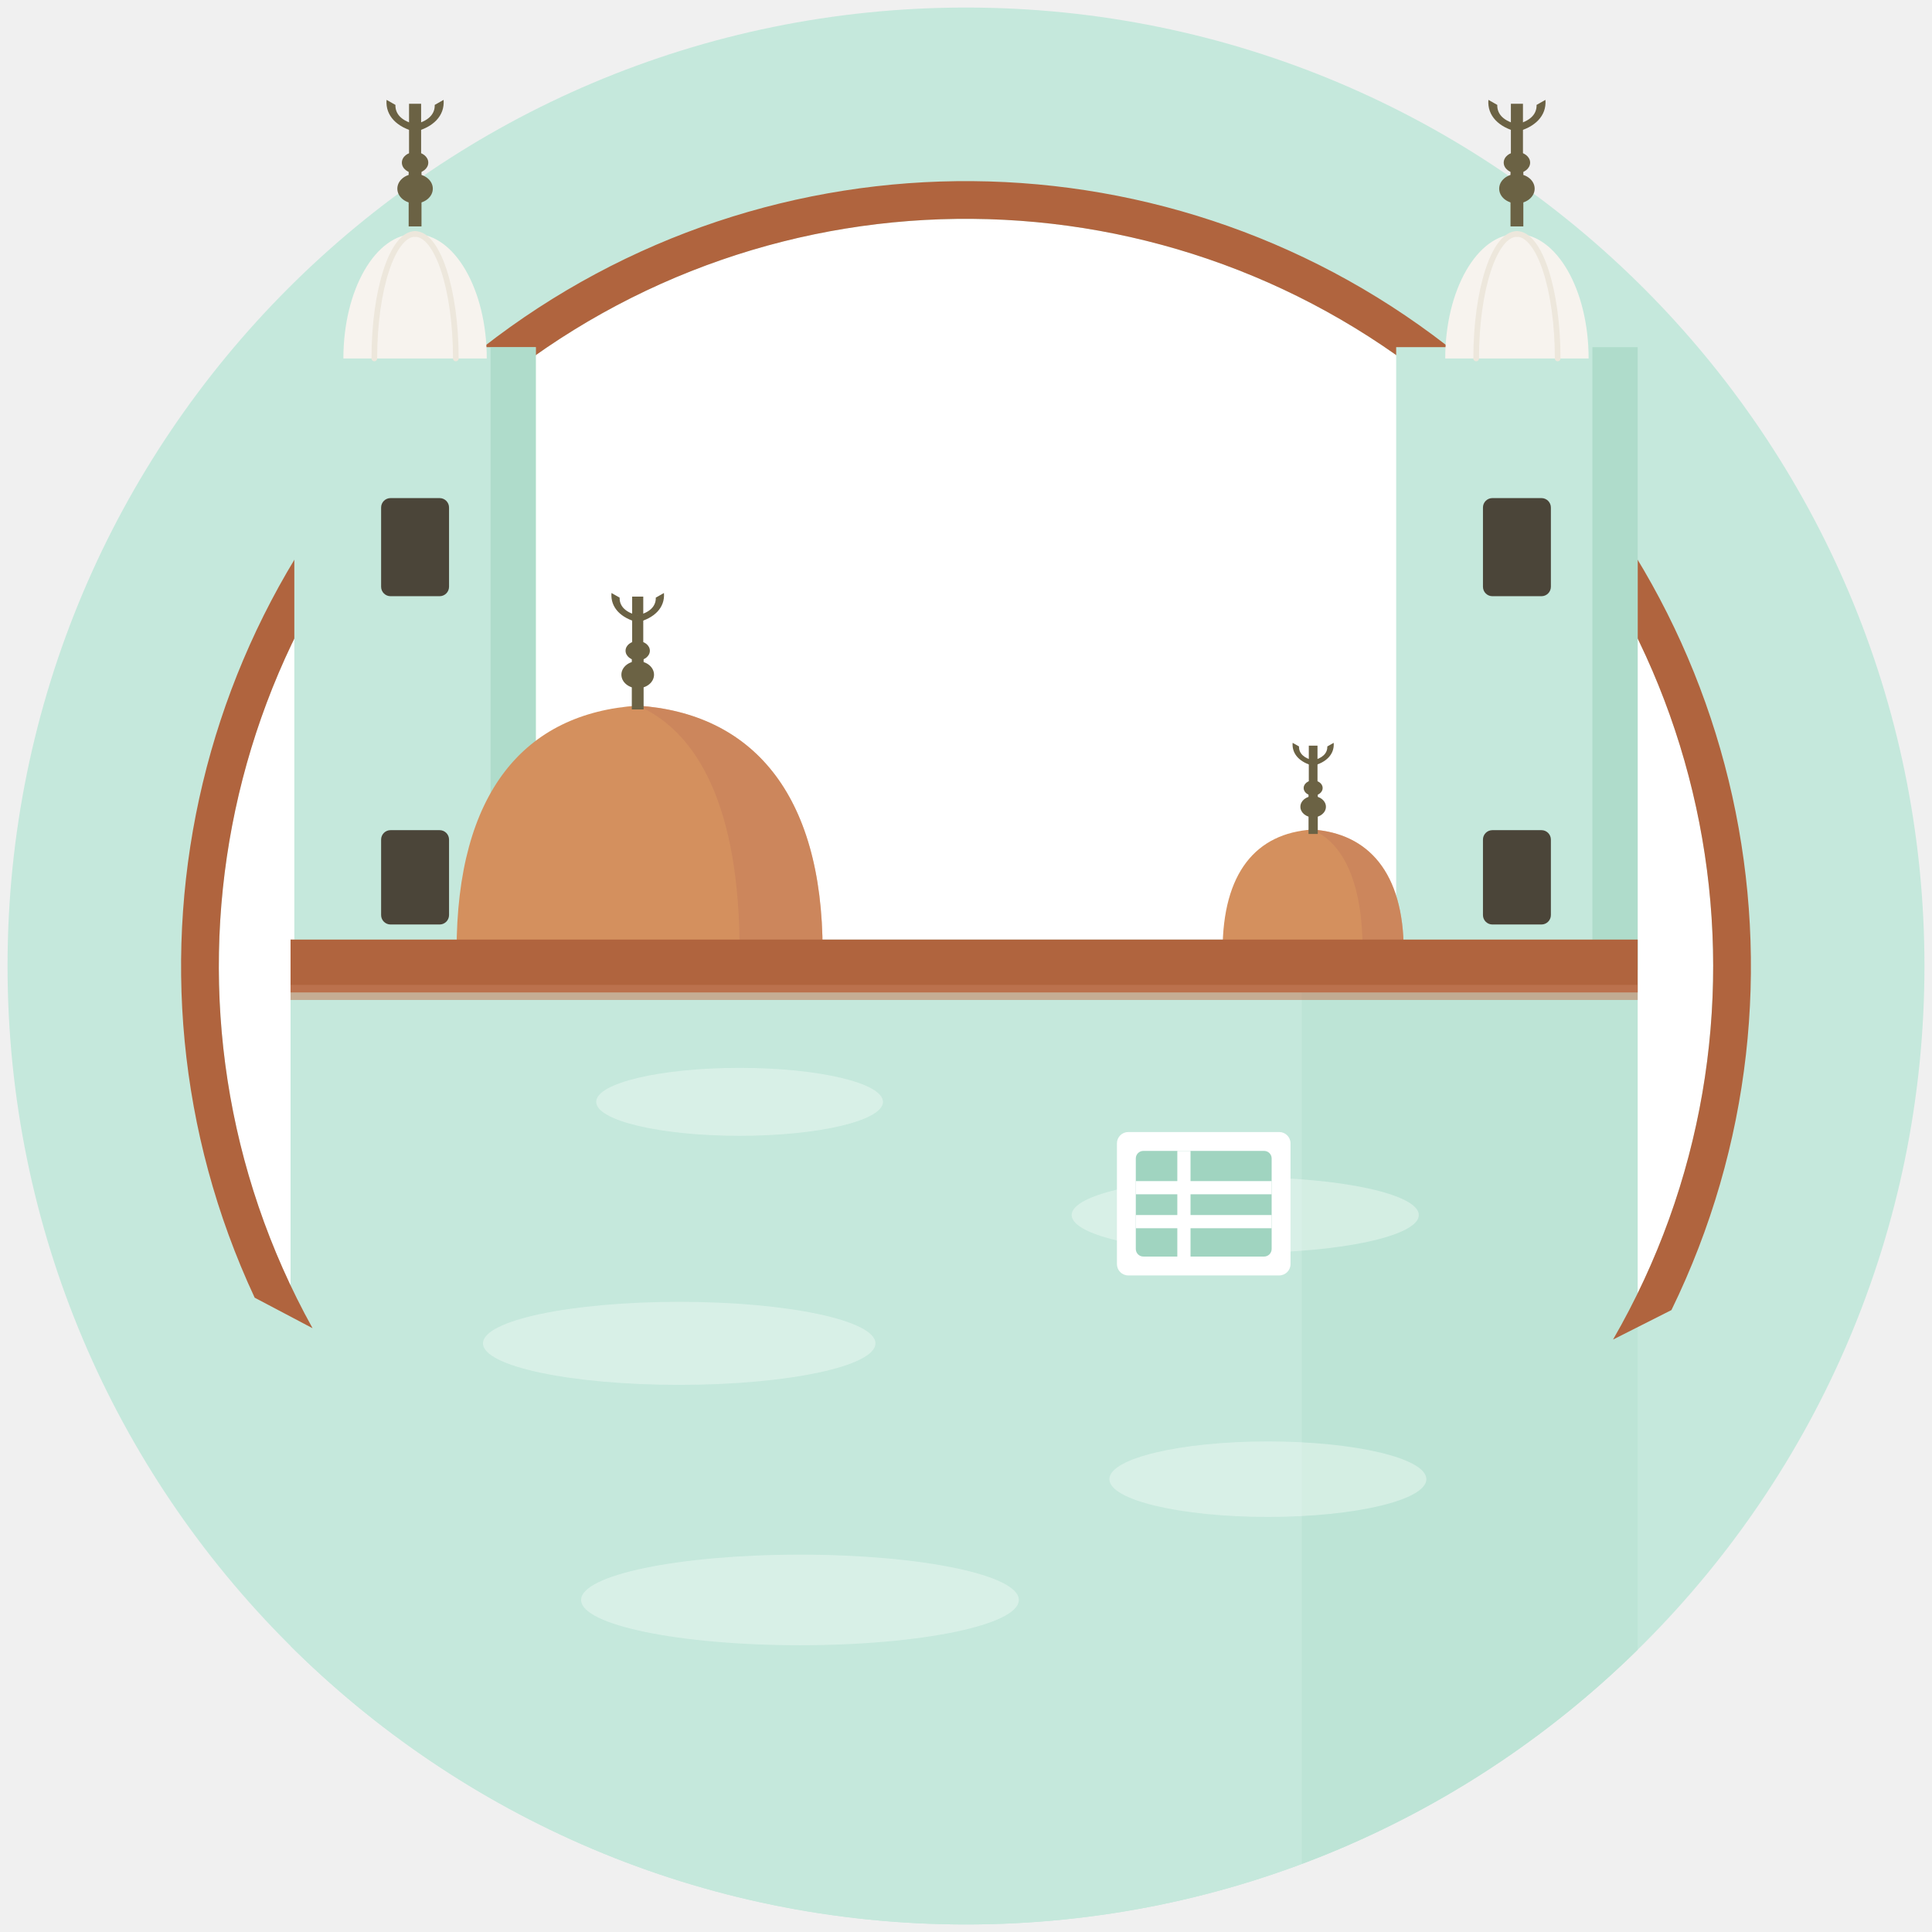
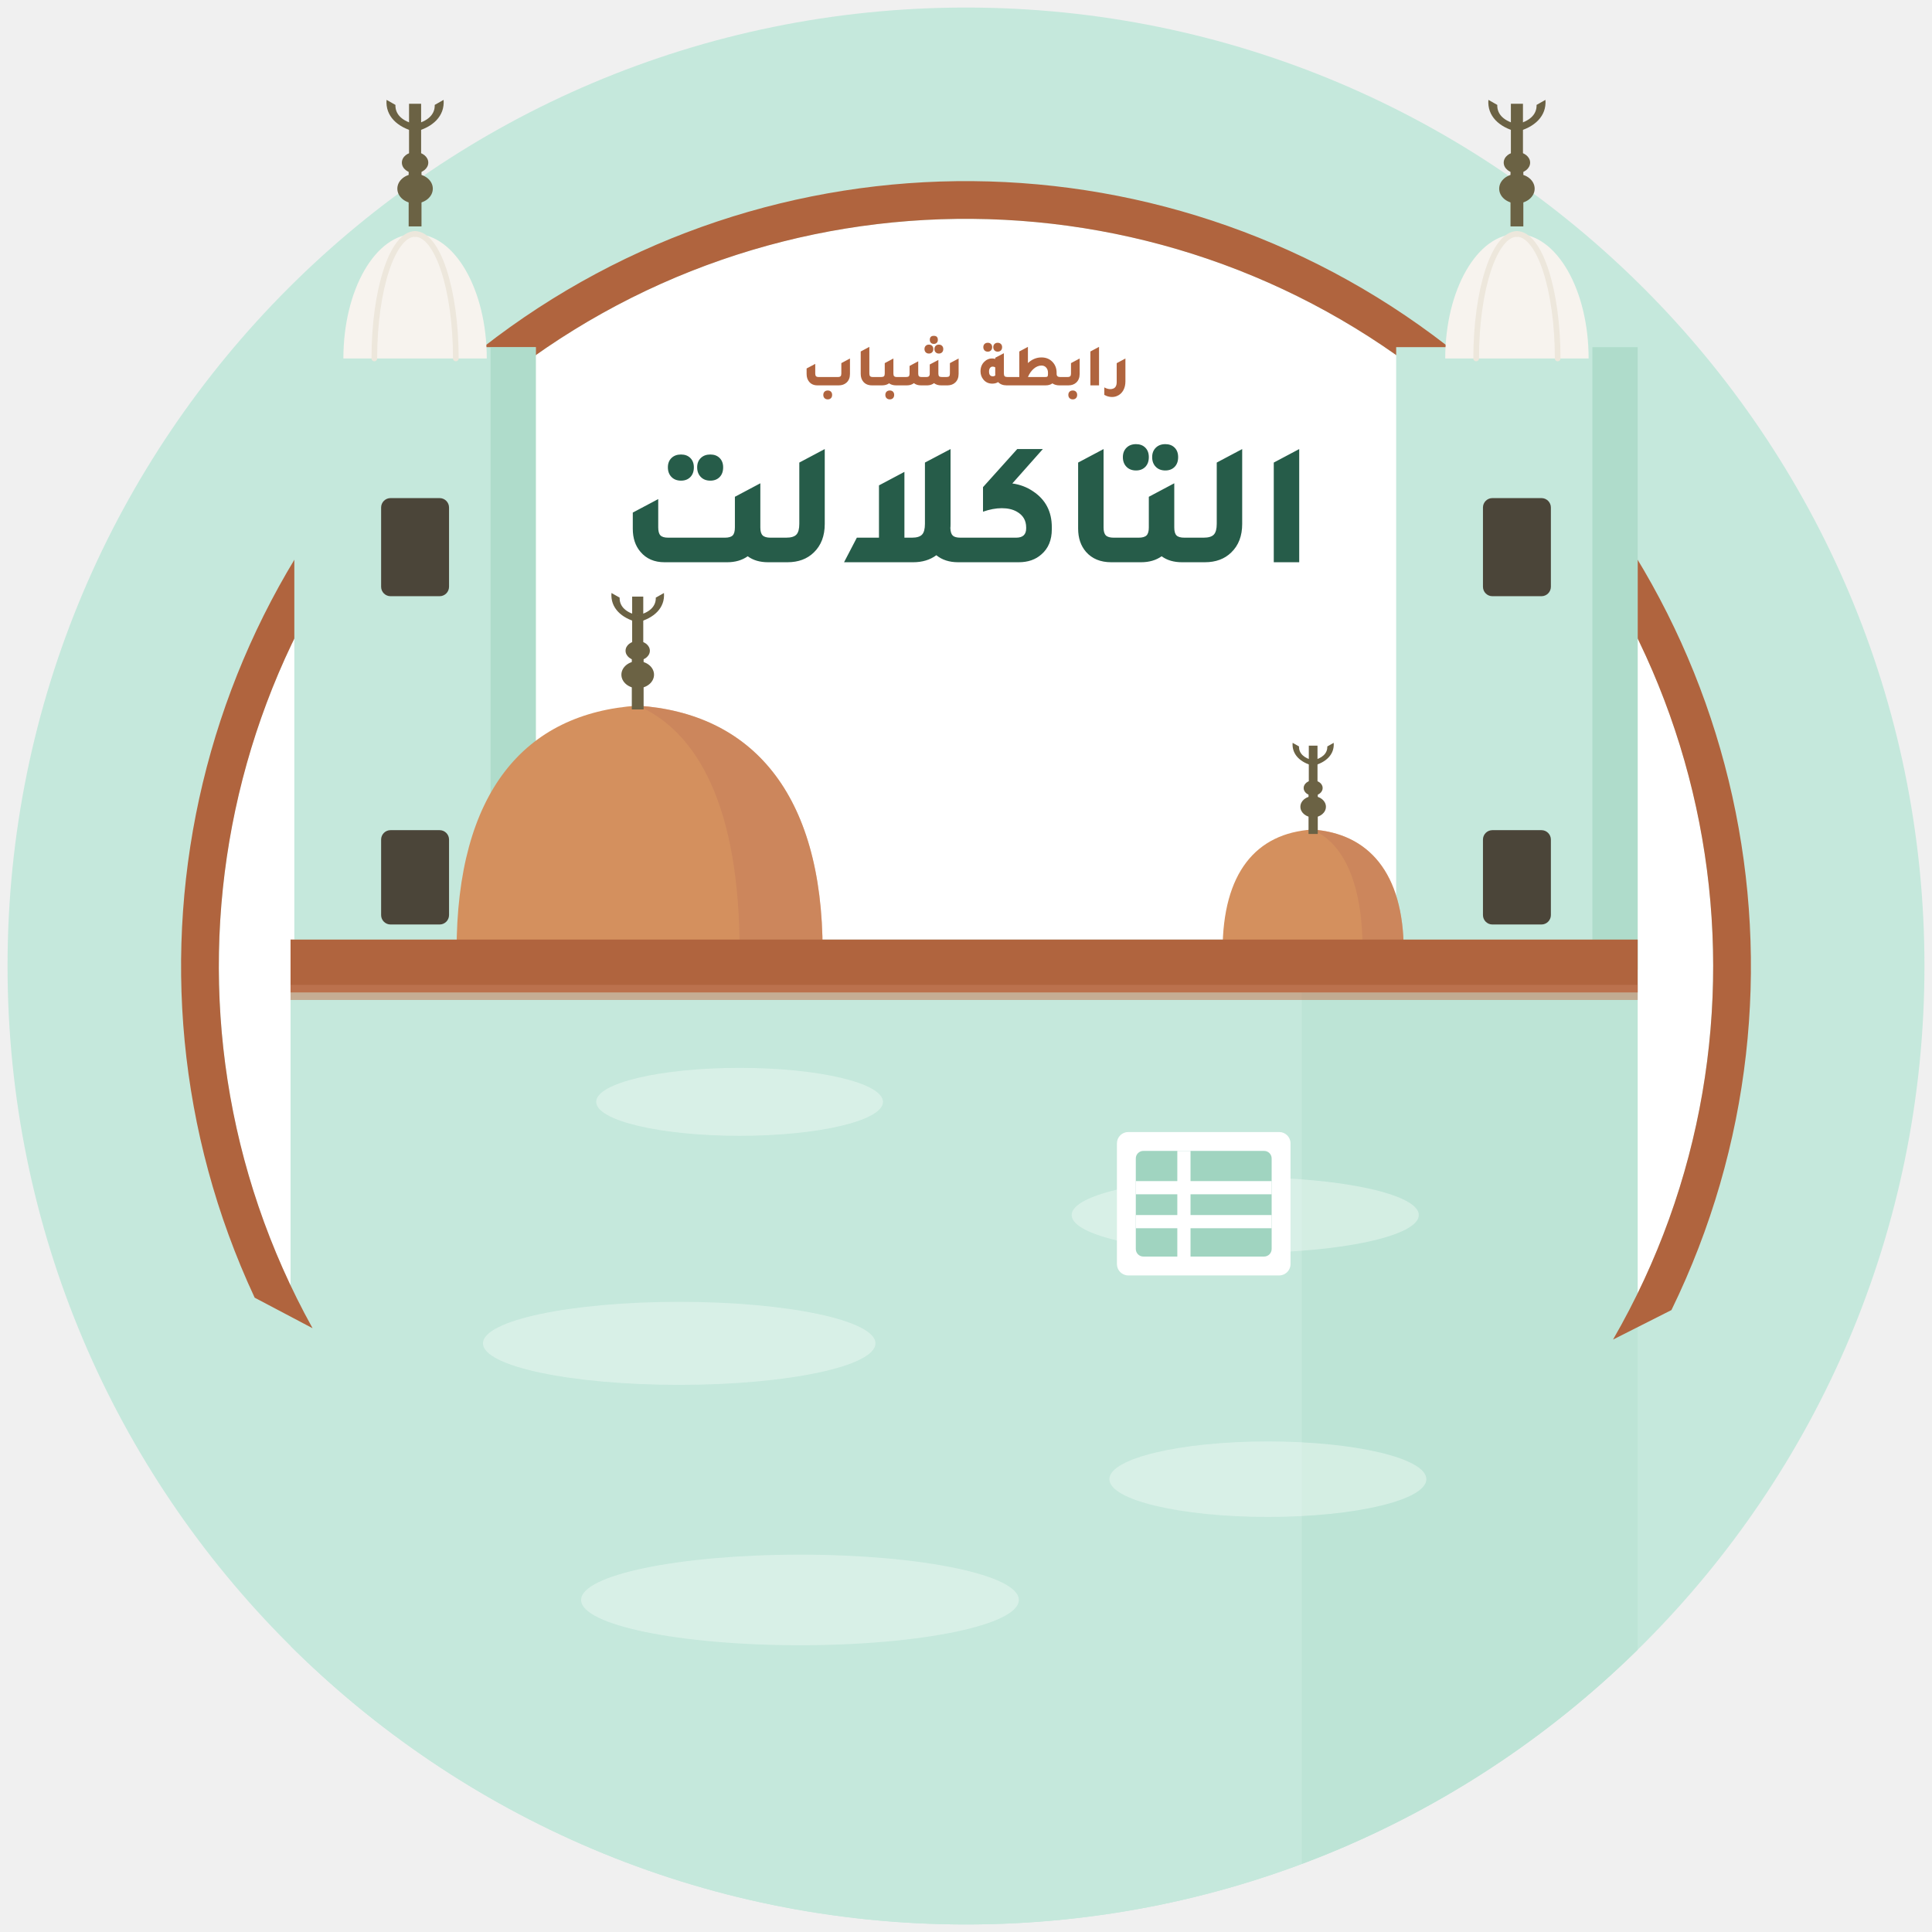
<svg xmlns="http://www.w3.org/2000/svg" viewBox="128 128 512 512" width="512" height="512" role="img" aria-label="رابطة شباب قرية التاكلالت">
  <g transform="translate(128 128) scale(1)">
    <defs>
-       <clipPath id="in7zhgr0-roundel-clip">
+       <clipPath id="i1p3y65i0-roundel-clip">
        <circle cx="256" cy="256" r="254" />
      </clipPath>
-       <g id="in7zhgr0-finial" fill="#6b6244">
+       <g id="i1p3y65i0-finial" fill="#6b6244">
        <rect x="-1.7" y="-7" width="3.4" height="7" />
        <ellipse cx="0" cy="-10" rx="4.7" ry="3.9" />
        <rect x="-1.7" y="-15" width="3.4" height="4" />
        <ellipse cx="0" cy="-16.9" rx="3.5" ry="2.8" />
        <rect x="-1.6" y="-27" width="3.2" height="10" />
        <g transform="translate(0,-28.5) scale(0.84,0.74)">
          <path d="M -9,-6.8 C -9.4,-1 -5.6,3 0,4.6 C 5.6,3 9.4,-1 9,-6.8 L 6.2,-5 C 6.3,-1.4 3.8,0.9 0,1.9 C -3.8,0.9 -6.3,-1.4 -6.2,-5 Z" />
        </g>
        <rect x="-1.6" y="-32.5" width="3.2" height="5.5" />
      </g>
-       <g id="in7zhgr0-dome">
+       <g id="i1p3y65i0-dome">
        <path d="M 0,0 C 0,-42 18,-63 48,-65 C 78,-63 97,-42 97,0 Z" fill="#d4905e" />
        <path d="M 48,-65 C 78,-63 97,-42 97,0 L 75,0 C 75,-38 64,-58 48,-65 Z" fill="#c47c5a" opacity="0.5" />
      </g>
-       <g id="in7zhgr0-minaret-shaft">
+       <g id="i1p3y65i0-minaret-shaft">
        <rect x="-32" y="-165" width="64" height="165" fill="#c5e8dc" />
        <rect x="20" y="-165" width="12" height="165" fill="#a0d4c0" opacity="0.6" />
        <rect x="-9" y="-125" width="18" height="26" rx="2.5" fill="#4b4539" />
        <rect x="-9" y="-37" width="18" height="25" rx="2.5" fill="#4b4539" />
      </g>
-       <g id="in7zhgr0-minaret-top">
+       <g id="i1p3y65i0-minaret-top">
        <path d="M -19,-162 A 19,33 0 0 1 19,-162 Z" fill="#f7f3ee" />
        <g fill="none" stroke="#ede7dc" stroke-width="1.5" stroke-linecap="round">
          <path d="M 0,-195 A 10.8,33 0 0 0 -10.8,-162" />
          <path d="M 0,-195 A 10.8,33 0 0 1 10.8,-162" />
        </g>
-         <use href="#in7zhgr0-finial" transform="translate(0,-197)" />
+         <use href="#i1p3y65i0-finial" transform="translate(0,-197)" />
      </g>
    </defs>
    <circle cx="256" cy="256" r="254" fill="#c5e8dc" />
-     <g clip-path="url(#in7zhgr0-roundel-clip)">
+     <g clip-path="url(#i1p3y65i0-roundel-clip)">
      <circle cx="256" cy="256" r="198" fill="#ffffff" />
      <rect x="77" y="249" width="357" height="270" fill="#c5e8dc" />
      <rect x="345" y="249" width="89" height="270" fill="#a0d4c0" opacity="0.22" />
      <g fill="#f0faf5" opacity="0.45">
        <ellipse cx="196" cy="292" rx="38" ry="9" />
        <ellipse cx="330" cy="322" rx="46" ry="10" />
        <ellipse cx="180" cy="356" rx="52" ry="11" />
        <ellipse cx="336" cy="392" rx="42" ry="10" />
        <ellipse cx="212" cy="424" rx="58" ry="12" />
      </g>
      <path d="M 82.83,351.99 L 67.49,343.9 A 208,208 0 1 1 442.95,347.18 L 427.47,355 A 198,198 0 1 0 82.83,351.99 Z" fill="#b0643e" />
-       <use href="#in7zhgr0-minaret-shaft" transform="translate(110,257)" />
-       <use href="#in7zhgr0-minaret-shaft" transform="translate(402,257)" />
-       <use href="#in7zhgr0-dome" transform="translate(121,252)" />
-       <use href="#in7zhgr0-finial" transform="translate(169,188) scale(0.92)" />
-       <use href="#in7zhgr0-dome" transform="translate(324,252) scale(0.4948)" />
-       <use href="#in7zhgr0-finial" transform="translate(348,221) scale(0.72)" />
+       <use href="#i1p3y65i0-minaret-shaft" transform="translate(110,257)" />
+       <use href="#i1p3y65i0-minaret-shaft" transform="translate(402,257)" />
+       <use href="#i1p3y65i0-dome" transform="translate(121,252)" />
+       <use href="#i1p3y65i0-finial" transform="translate(169,188) scale(0.92)" />
+       <use href="#i1p3y65i0-dome" transform="translate(324,252) scale(0.4948)" />
+       <use href="#i1p3y65i0-finial" transform="translate(348,221) scale(0.72)" />
      <rect x="77" y="249" width="357" height="14" fill="#b0643e" />
      <rect x="77" y="261" width="357" height="4" fill="#c47c5a" opacity="0.55" />
      <g transform="translate(296,300)">
        <rect x="0" y="0" width="46" height="38" rx="3" fill="#ffffff" />
        <rect x="5" y="5" width="36" height="28" rx="2" fill="#a0d4c0" />
        <rect x="5" y="13" width="36" height="3.5" fill="#ffffff" />
        <rect x="5" y="22" width="36" height="3.5" fill="#ffffff" />
        <rect x="16" y="5" width="3.5" height="28" fill="#ffffff" />
      </g>
    </g>
-     <use href="#in7zhgr0-minaret-top" transform="translate(110,257)" />
-     <use href="#in7zhgr0-minaret-top" transform="translate(402,257)" />
+     <use href="#i1p3y65i0-minaret-top" transform="translate(110,257)" />
+     <use href="#i1p3y65i0-minaret-top" transform="translate(402,257)" />
+   </g>
+   <g transform="translate(291.51 217.48) scale(0.75)">
+     <path d="M5.71,0Q3.88,0 2.82,-1.24Q1.9,-2.32 1.9,-4.03L1.9,-5.97L4.95,-7.59L4.95,-4.19Q4.95,-3.5 5.22,-3.23Q5.48,-2.95 6.16,-2.95L12.96,-2.95Q13.64,-2.95 13.9,-3.23Q14.17,-3.5 14.17,-4.19L14.17,-7.86L17.22,-9.49L17.22,-4.03Q17.22,-2.07 16,-0.97Q14.92,0 13.24,0L5.71,0ZM9.38,4.95Q8.66,4.95 8.23,4.52Q7.8,4.09 7.8,3.37Q7.8,2.66 8.23,2.23Q8.66,1.81 9.38,1.81Q10.08,1.81 10.5,2.23Q10.92,2.66 10.92,3.37Q10.92,4.09 10.5,4.52Q10.08,4.95 9.38,4.95Z M25,0Q23.06,0 21.97,-1.24Q21.02,-2.34 21.02,-4.05L21.02,-11.97L24.07,-13.6L24.07,-4.17Q24.07,-3.5 24.35,-3.23Q24.62,-2.95 25.3,-2.95L27.36,-2.95L27.36,0L25,0Z M33.79,-2.95L35.84,-2.95L35.84,0L33.5,0Q32.02,0 31.05,-0.72Q30.04,0 28.58,0L26.22,0L26.22,-2.95L28.29,-2.95Q28.96,-2.95 29.24,-3.23Q29.51,-3.5 29.51,-4.17L29.51,-7.86L32.57,-9.49L32.57,-4.17Q32.57,-3.5 32.83,-3.23Q33.1,-2.95 33.79,-2.95ZM31.3,1.81Q32,1.81 32.42,2.23Q32.84,2.66 32.84,3.37Q32.84,4.09 32.42,4.52Q32,4.95 31.3,4.95Q30.59,4.95 30.15,4.52Q29.72,4.09 29.72,3.37Q29.72,2.66 30.15,2.23Q30.59,1.81 31.3,1.81Z M46.86,-14.65Q46.21,-14.65 45.82,-15.04Q45.43,-15.43 45.43,-16.08Q45.43,-17.5 46.86,-17.5Q48.27,-17.5 48.27,-16.08Q48.27,-15.43 47.88,-15.04Q47.49,-14.65 46.86,-14.65ZM45.11,-11.24Q44.42,-11.24 43.98,-11.68Q43.55,-12.12 43.55,-12.84Q43.55,-13.53 43.98,-13.97Q44.42,-14.4 45.11,-14.4Q45.81,-14.4 46.24,-13.97Q46.67,-13.53 46.67,-12.84Q46.67,-12.1 46.24,-11.67Q45.81,-11.24 45.11,-11.24ZM48.63,-11.24Q47.94,-11.24 47.5,-11.68Q47.07,-12.12 47.07,-12.84Q47.07,-13.53 47.5,-13.97Q47.94,-14.4 48.63,-14.4Q49.33,-14.4 49.76,-13.97Q50.19,-13.53 50.19,-12.84Q50.19,-12.1 49.76,-11.67Q49.33,-11.24 48.63,-11.24ZM34.72,0L34.72,-2.95L37.08,-2.95Q37.75,-2.95 38.02,-3.21Q38.28,-3.48 38.28,-4.17L38.28,-6.87L41.34,-8.5L41.34,-4.17Q41.34,-3.5 41.6,-3.23Q41.86,-2.95 42.56,-2.95L44.18,-2.95Q44.86,-2.95 45.13,-3.23Q45.41,-3.5 45.41,-4.17L45.41,-7.38L48.46,-8.98L48.46,-4.17Q48.46,-3.48 48.73,-3.21Q48.99,-2.95 49.66,-2.95L51.33,-2.95Q52,-2.95 52.27,-3.21Q52.53,-3.48 52.53,-4.17L52.53,-7.86L55.61,-9.49L55.61,-4.05Q55.61,-2.13 54.43,-1.01Q53.4,-0.04 51.77,0L49.39,0Q47.94,0 46.92,-0.78Q46,-0.06 44.65,0L42.27,0Q40.81,0 39.8,-0.78Q38.81,0 37.35,0L34.72,0Z M65.92,-11.91Q65.2,-11.91 64.77,-12.35Q64.34,-12.8 64.34,-13.51Q64.34,-14.21 64.77,-14.63Q65.2,-15.05 65.92,-15.05Q66.61,-15.05 67.03,-14.63Q67.46,-14.21 67.46,-13.51Q67.46,-12.77 67.03,-12.34Q66.61,-11.91 65.92,-11.91ZM69.42,-11.91Q68.72,-11.91 68.29,-12.35Q67.86,-12.8 67.86,-13.51Q67.86,-14.21 68.29,-14.63Q68.72,-15.05 69.42,-15.05Q70.11,-15.05 70.54,-14.63Q70.98,-14.21 70.98,-13.51Q70.98,-12.77 70.55,-12.34Q70.13,-11.91 69.42,-11.91ZM72.83,-2.95L74.9,-2.95L74.9,0L72.54,0Q70.66,0 69.56,-1.16Q68.72,-0.61 67.5,-0.61Q65.52,-0.61 64.34,-2.09Q63.35,-3.31 63.35,-4.97Q63.35,-7.08 64.76,-8.41Q65.9,-9.51 67.41,-9.51Q67.98,-9.51 68.55,-9.34L68.55,-9.76L71.61,-11.36L71.61,-4.17Q71.61,-3.5 71.88,-3.23Q72.16,-2.95 72.83,-2.95ZM68.55,-6.37Q68.15,-6.62 67.65,-6.62Q67.06,-6.62 66.71,-6.16Q66.36,-5.69 66.36,-4.91Q66.36,-3.2 67.69,-3.2Q68.28,-3.2 68.57,-3.54Q68.55,-3.71 68.55,-4.05L68.55,-6.37Z M93.17,-2.95L93.17,0L91.17,0Q89.78,0 88.75,-0.7Q87.8,0 86.36,0L73.76,0L73.76,-2.95L77.05,-2.95L77.05,-11.97L80.1,-13.6L80.1,-7.88Q82.23,-9.87 84.89,-9.87Q87.42,-9.87 88.96,-8.09Q90.24,-6.6 90.24,-4.45L90.24,-4.05Q90.24,-2.95 91.47,-2.95L93.17,-2.95ZM86.26,-2.95Q86.85,-2.95 87.02,-3.16Q87.19,-3.37 87.19,-4.15L87.19,-4.45Q87.19,-5.59 86.55,-6.29Q85.92,-7 84.91,-7Q83.48,-7 82.19,-5.91Q80.91,-4.83 80.1,-2.95L86.26,-2.95Z M92.04,0L92.04,-2.95L94.1,-2.95Q94.78,-2.95 95.05,-3.23Q95.32,-3.5 95.32,-4.17L95.32,-7.86L98.38,-9.49L98.38,-4.05Q98.38,-2.09 97.16,-0.97Q96.08,0 94.4,0L92.04,0ZM95.96,4.95Q95.24,4.95 94.81,4.52Q94.38,4.09 94.38,3.37Q94.38,2.66 94.81,2.23Q95.24,1.81 95.96,1.81Q96.65,1.81 97.07,2.23Q97.5,2.66 97.5,3.37Q97.5,4.09 97.07,4.52Q96.65,4.95 95.96,4.95Z M102.17,0L102.17,-11.97L105.23,-13.6L105.23,0L102.17,0Z M114.55,-1.41Q114.55,0.4 113.81,1.74Q113.07,3.08 111.72,3.69Q110.84,4.11 109.81,4.11Q108.41,4.11 107.09,3.37L107.09,0.72Q108.18,1.33 109.22,1.33Q109.74,1.33 110.19,1.16Q111.47,0.72 111.47,-1.2L111.47,-7.84L114.55,-9.49L114.55,-1.41Z" fill="#b0643e" transform="translate(65.1 16.86)" />
+     <path d="M22.63,-28.83Q20.52,-28.83 19.25,-30.13Q17.98,-31.43 17.98,-33.54Q17.98,-35.59 19.25,-36.83Q20.52,-38.07 22.63,-38.07Q24.68,-38.07 25.92,-36.83Q27.16,-35.59 27.16,-33.54Q27.16,-31.37 25.92,-30.1Q24.68,-28.83 22.63,-28.83ZM32.98,-28.83Q30.88,-28.83 29.61,-30.13Q28.33,-31.43 28.33,-33.54Q28.33,-35.59 29.61,-36.83Q30.88,-38.07 32.98,-38.07Q35.03,-38.07 36.27,-36.83Q37.51,-35.59 37.51,-33.54Q37.51,-31.37 36.27,-30.1Q35.03,-28.83 32.98,-28.83ZM54.25,-8.68L59.27,-8.68L59.27,0L53.38,0Q49.04,0 46.19,-2.11Q43.21,0 38.94,0L16.8,0Q11.41,0 8.31,-3.66Q5.58,-6.82 5.58,-11.84L5.58,-17.55L14.57,-22.32L14.57,-12.34Q14.57,-10.29 15.35,-9.49Q16.12,-8.68 18.1,-8.68L38.13,-8.68Q40.11,-8.68 40.89,-9.49Q41.66,-10.29 41.66,-12.34L41.66,-23.13L50.65,-27.9L50.65,-12.28Q50.65,-10.29 51.46,-9.49Q52.27,-8.68 54.25,-8.68Z M55.74,0L55.74,-8.68L59.77,-8.68Q62.37,-8.68 63.39,-9.77Q64.42,-10.85 64.42,-13.58L64.42,-35.22L73.41,-39.99L73.41,-13.52Q73.41,-7.19 69.56,-3.47Q66.03,0 60.2,0L55.74,0Z M121.4,-8.68L127.47,-8.68L127.47,0L120.53,0Q115.88,0 112.84,-2.48Q109.49,0 104.66,0L80.23,0L84.75,-8.68L92.57,-8.68L92.57,-27.16L101.56,-31.93L101.56,-8.68L104.22,-8.68Q106.76,-8.68 107.79,-9.77Q108.81,-10.85 108.81,-13.58L108.81,-35.22L117.86,-39.99L117.86,-13.52Q117.86,-12.52 117.8,-12.09Q117.86,-10.17 118.64,-9.42Q119.41,-8.68 121.4,-8.68Z M139.69,-27.84Q143.72,-27.28 146.94,-25.11Q153.64,-20.71 153.64,-12.4L153.64,-11.66Q153.64,-5.95 149.98,-2.79Q146.88,0 141.92,0L124.12,0L124.12,-8.68L141.05,-8.68Q144.58,-8.68 144.58,-11.97L144.58,-12.28Q144.58,-16 141.3,-17.86Q139.13,-19.1 135.97,-19.1Q132.87,-19.1 129.33,-17.86L129.33,-26.54L141.42,-39.99L150.47,-39.99L139.69,-27.84Z M174.65,0Q168.95,0 165.73,-3.66Q162.94,-6.88 162.94,-11.9L162.94,-35.22L171.93,-39.99L171.93,-12.28Q171.93,-10.29 172.73,-9.49Q173.54,-8.68 175.52,-8.68L181.6,-8.68L181.6,0L174.65,0Z M183.4,-32.43Q181.29,-32.43 180.02,-33.73Q178.75,-35.03 178.75,-37.14Q178.75,-39.18 180.02,-40.45Q181.29,-41.73 183.4,-41.73Q185.44,-41.73 186.68,-40.49Q187.92,-39.25 187.92,-37.14Q187.92,-34.97 186.68,-33.7Q185.44,-32.43 183.4,-32.43ZM193.75,-32.43Q191.64,-32.43 190.37,-33.73Q189.1,-35.03 189.1,-37.14Q189.1,-39.18 190.37,-40.45Q191.64,-41.73 193.75,-41.73Q195.8,-41.73 197.04,-40.49Q198.28,-39.25 198.28,-37.14Q198.28,-34.97 197.04,-33.7Q195.8,-32.43 193.75,-32.43ZM200.51,-8.68L206.52,-8.68L206.52,0L199.64,0Q195.3,0 192.45,-2.11Q189.47,0 185.19,0L178.25,0L178.25,-8.68L184.33,-8.68Q186.31,-8.68 187.12,-9.49Q187.92,-10.29 187.92,-12.28L187.92,-23.13L196.91,-27.9L196.91,-12.28Q196.91,-10.29 197.69,-9.49Q198.46,-8.68 200.51,-8.68Z M203.24,0L203.24,-8.68L207.27,-8.68Q209.87,-8.68 210.89,-9.77Q211.92,-10.85 211.92,-13.58L211.92,-35.22L220.91,-39.99L220.91,-13.52Q220.91,-7.19 217.06,-3.47Q213.53,0 207.7,0L203.24,0Z M232.07,0L232.07,-35.22L241.06,-39.99L241.06,0L232.07,0Z" fill="#265c49" transform="translate(0 79.36)" />
  </g>
</svg>
